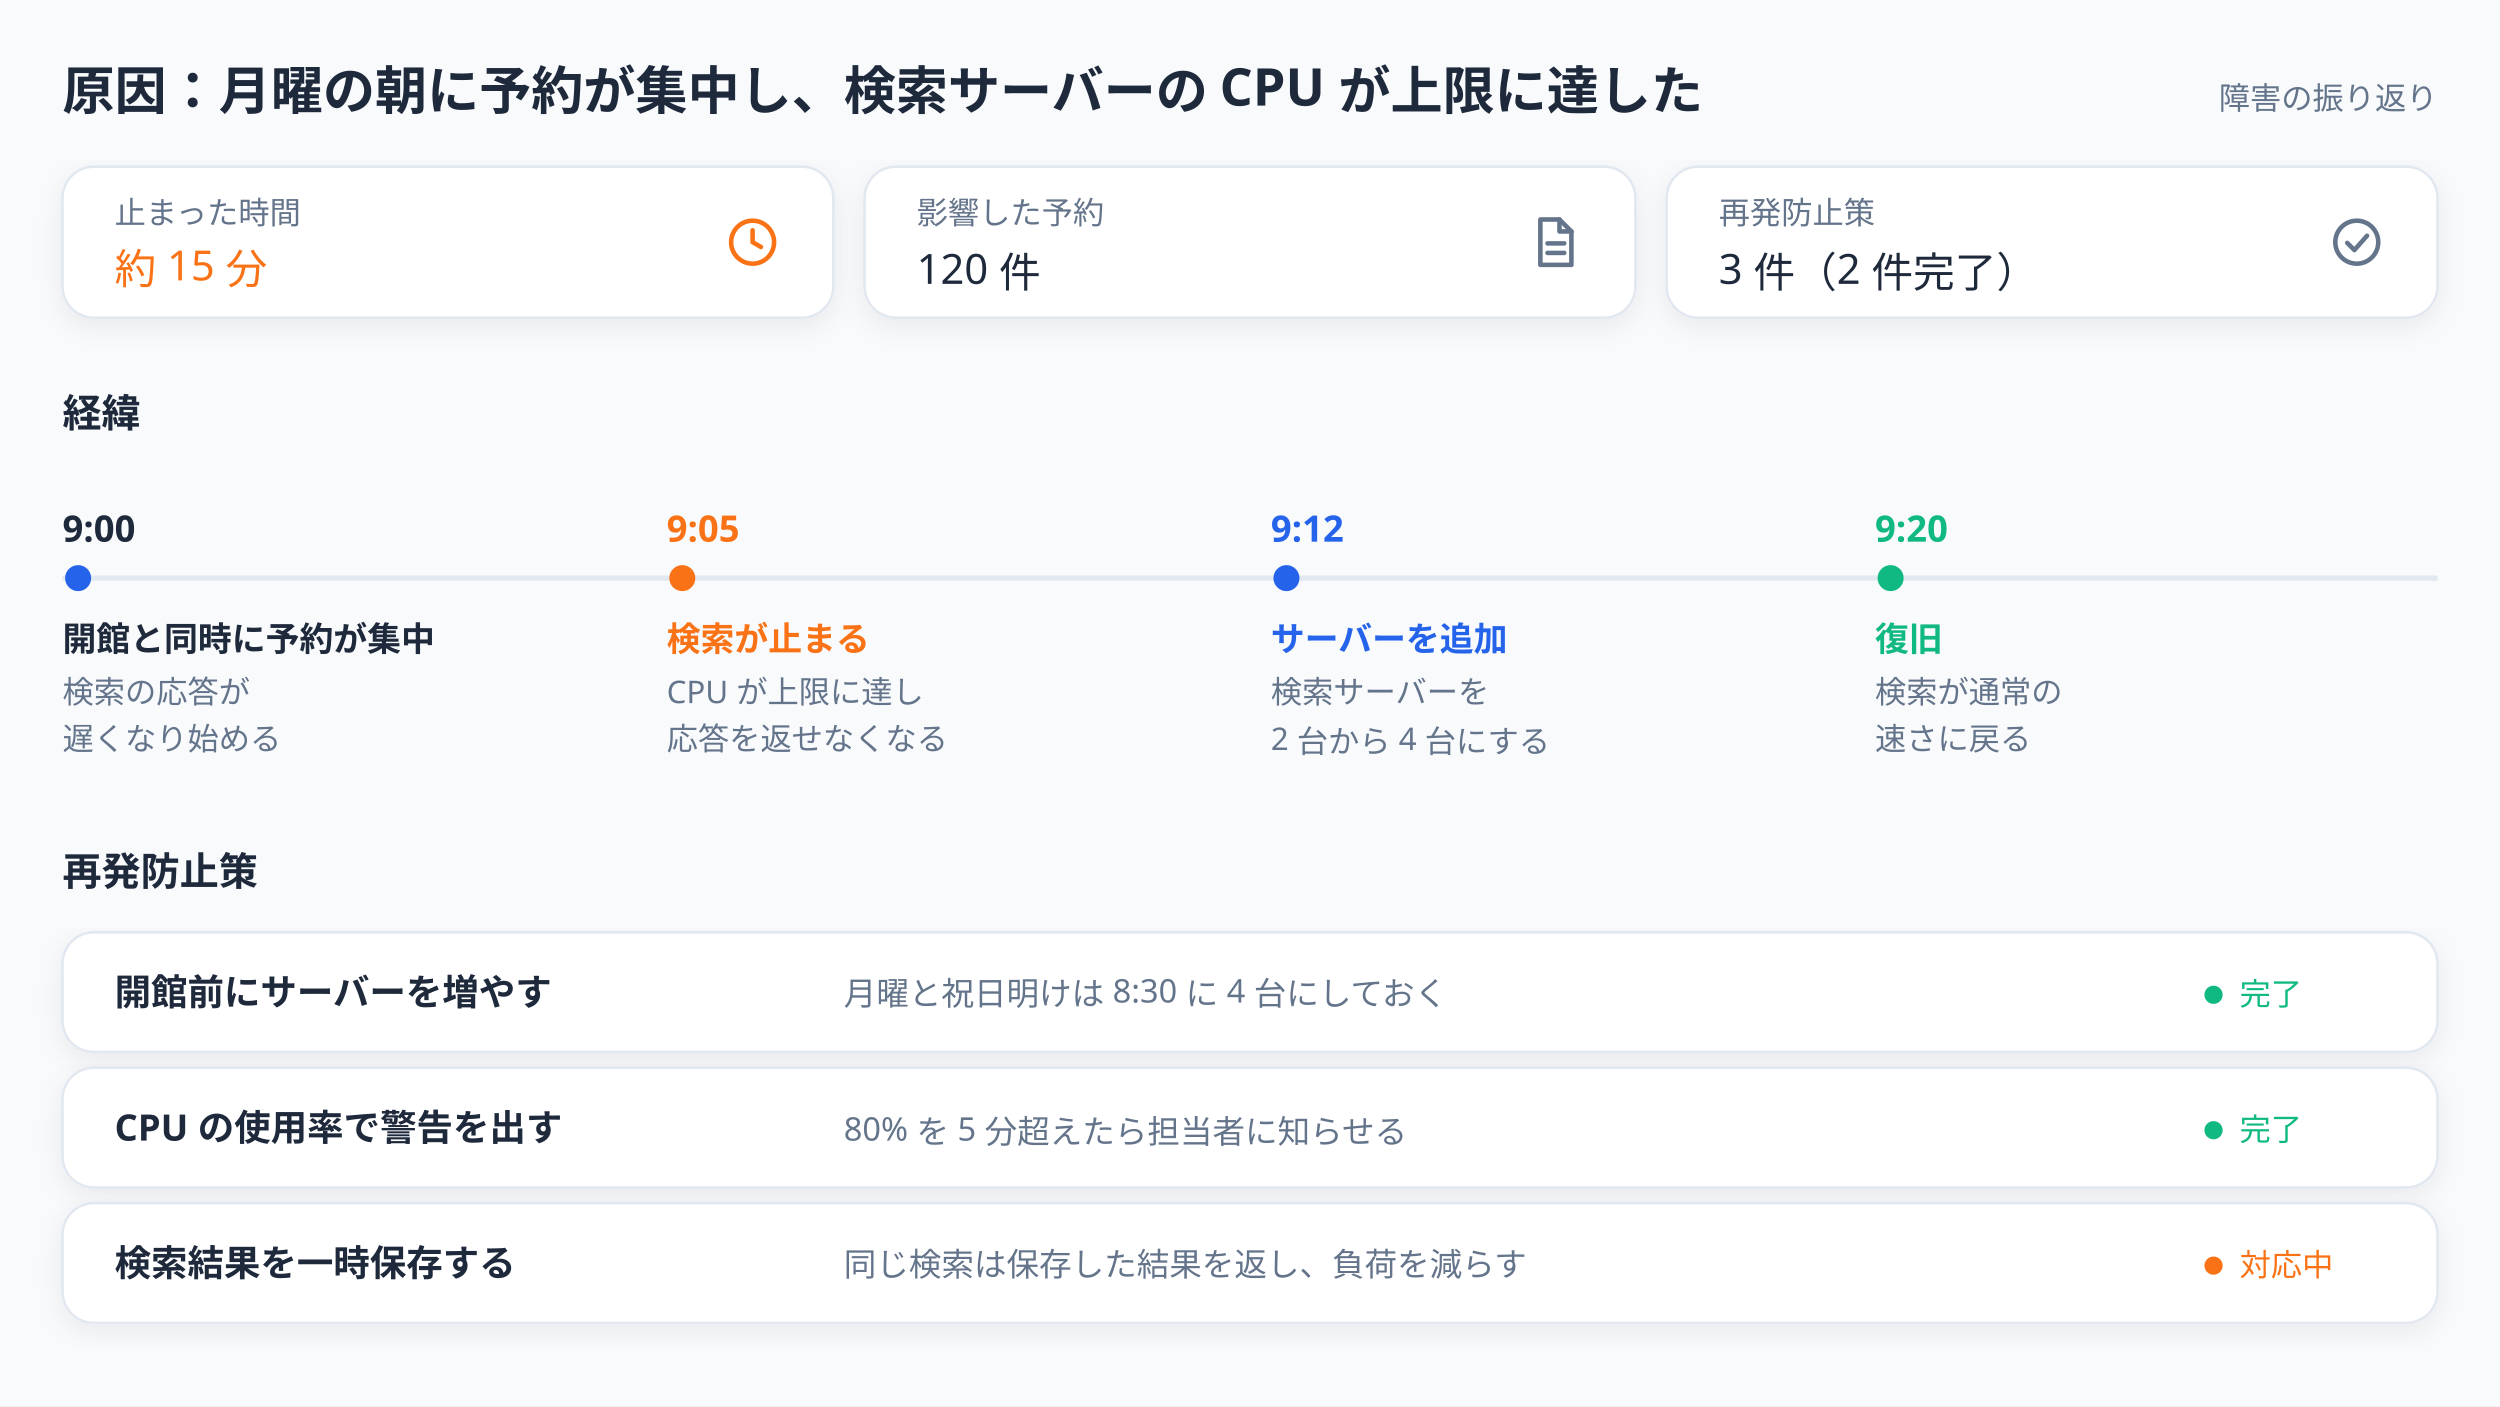
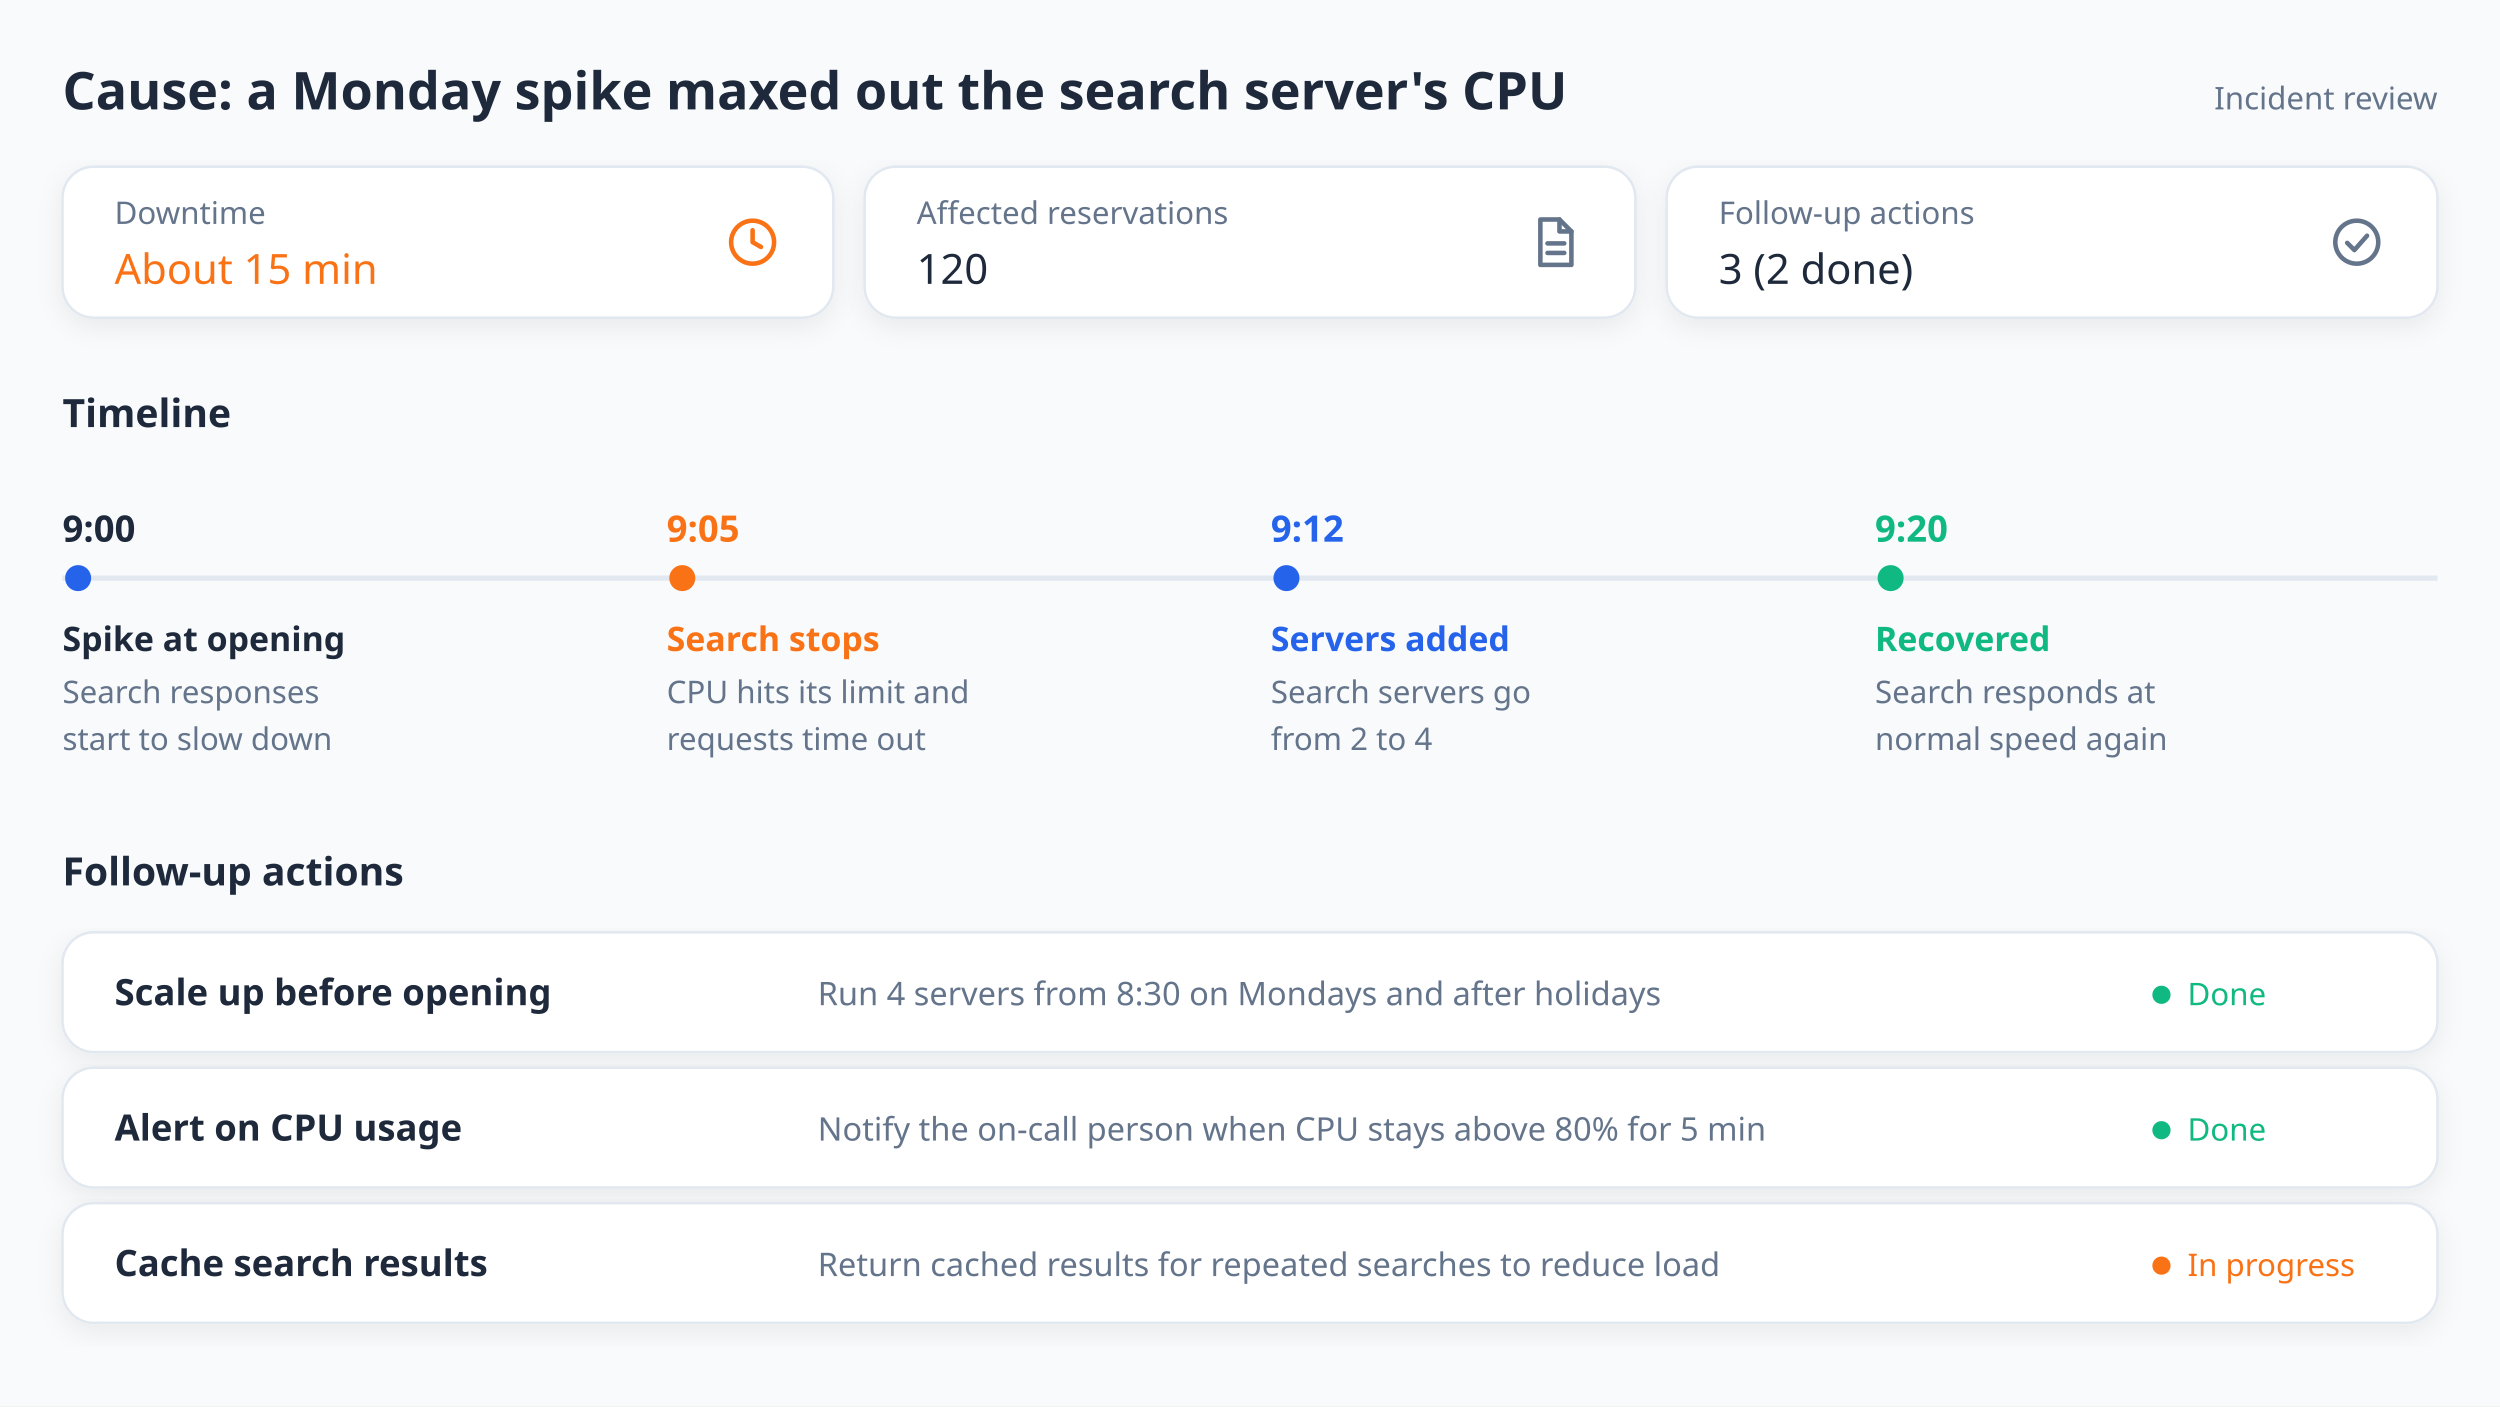
- <svg xmlns="http://www.w3.org/2000/svg" width="960" height="540" viewBox="0 0 960 540" font-family="'Hiragino Sans', 'Yu Gothic UI', 'Noto Sans JP', system-ui, sans-serif" role="img" aria-label="月曜の朝に予約システムの検索が止まった障害の経緯と再発防止策">
+ <svg xmlns="http://www.w3.org/2000/svg" width="960" height="540" viewBox="0 0 960 540" font-family="'Hiragino Sans', 'Yu Gothic UI', 'Noto Sans JP', system-ui, sans-serif" role="img" aria-label="Timeline and follow-up actions for a search outage on a Monday morning">
  <defs>
    <filter id="sh" x="-10%" y="-10%" width="120%" height="130%">
      <feDropShadow dx="0" dy="3" stdDeviation="5" flood-color="#0F172A" flood-opacity="0.07" />
    </filter>
  </defs>
  <rect width="960" height="540" fill="#F8FAFC" />
-   <text x="24.0" y="42.0" font-size="20" font-weight="600" fill="#1E293B" text-anchor="start">原因：月曜の朝に予約が集中し、検索サーバーの CPU が上限に達した</text>
-   <text x="936.0" y="42.0" font-size="12" font-weight="400" fill="#64748B" text-anchor="end">障害の振り返り</text>
+   <text x="24.0" y="42.0" font-size="20" font-weight="600" fill="#1E293B" text-anchor="start">Cause: a Monday spike maxed out the search server's CPU</text>
+   <text x="936.0" y="42.0" font-size="12" font-weight="400" fill="#64748B" text-anchor="end">Incident review</text>
  <rect x="24.0" y="64.0" width="296.0" height="58.0" rx="12" fill="#FFFFFF" stroke="#E2E8F0" stroke-width="1" filter="url(#sh)" />
-   <text x="44.0" y="86.0" font-size="12" font-weight="400" fill="#64748B" text-anchor="start">止まった時間</text>
-   <text x="44.0" y="109.0" font-size="16" font-weight="500" fill="#F97316" text-anchor="start">約 15 分</text>
+   <text x="44.0" y="86.0" font-size="12" font-weight="400" fill="#64748B" text-anchor="start">Downtime</text>
+   <text x="44.0" y="109.0" font-size="16" font-weight="500" fill="#F97316" text-anchor="start">About 15 min</text>
  <g transform="translate(278.0,82.0) scale(0.9167)" fill="none" stroke="#F97316" stroke-width="1.91" stroke-linecap="round" stroke-linejoin="round">
    <circle cx="12" cy="12" r="9" />
    <path d="M12,7 V12 L15.5,14" />
  </g>
  <rect x="332.0" y="64.0" width="296.0" height="58.0" rx="12" fill="#FFFFFF" stroke="#E2E8F0" stroke-width="1" filter="url(#sh)" />
-   <text x="352.0" y="86.0" font-size="12" font-weight="400" fill="#64748B" text-anchor="start">影響した予約</text>
-   <text x="352.0" y="109.0" font-size="16" font-weight="500" fill="#1E293B" text-anchor="start">120 件</text>
+   <text x="352.0" y="86.0" font-size="12" font-weight="400" fill="#64748B" text-anchor="start">Affected reservations</text>
+   <text x="352.0" y="109.0" font-size="16" font-weight="500" fill="#1E293B" text-anchor="start">120</text>
  <g transform="translate(586.0,82.0) scale(0.9167)" fill="none" stroke="#64748B" stroke-width="1.91" stroke-linecap="round" stroke-linejoin="round">
    <path d="M6,2.5 H14 L19,7.5 V21.5 H6 Z" />
    <path d="M14,2.5 V7.5 H19 M9,12.5 H16 M9,16.5 H16" />
  </g>
  <rect x="640.0" y="64.0" width="296.0" height="58.0" rx="12" fill="#FFFFFF" stroke="#E2E8F0" stroke-width="1" filter="url(#sh)" />
-   <text x="660.0" y="86.0" font-size="12" font-weight="400" fill="#64748B" text-anchor="start">再発防止策</text>
-   <text x="660.0" y="109.0" font-size="16" font-weight="500" fill="#1E293B" text-anchor="start">3 件（2 件完了）</text>
+   <text x="660.0" y="86.0" font-size="12" font-weight="400" fill="#64748B" text-anchor="start">Follow-up actions</text>
+   <text x="660.0" y="109.0" font-size="16" font-weight="500" fill="#1E293B" text-anchor="start">3 (2 done)</text>
  <g transform="translate(894.0,82.0) scale(0.9167)" fill="none" stroke="#64748B" stroke-width="1.91" stroke-linecap="round" stroke-linejoin="round">
    <circle cx="12" cy="12" r="9" />
    <path d="M8,12.3 L11,15.3 L16.3,9.3" />
  </g>
-   <text x="24.0" y="164.0" font-size="15" font-weight="600" fill="#1E293B" text-anchor="start">経緯</text>
+   <text x="24.0" y="164.0" font-size="15" font-weight="600" fill="#1E293B" text-anchor="start">Timeline</text>
  <line x1="24.0" y1="222.0" x2="936.0" y2="222.0" stroke="#E2E8F0" stroke-width="2" />
  <circle cx="30.0" cy="222.0" r="5" fill="#2563EB" />
  <text x="24.0" y="208.0" font-size="14" font-weight="600" fill="#1E293B" text-anchor="start">9:00</text>
-   <text x="24.0" y="250.0" font-size="13" font-weight="600" fill="#1E293B" text-anchor="start">開館と同時に予約が集中</text>
-   <text x="24.0" y="270.0" font-size="12" font-weight="400" fill="#64748B" text-anchor="start">検索の応答が</text>
-   <text x="24.0" y="288.0" font-size="12" font-weight="400" fill="#64748B" text-anchor="start">遅くなり始める</text>
+   <text x="24.0" y="250.0" font-size="13" font-weight="600" fill="#1E293B" text-anchor="start">Spike at opening</text>
+   <text x="24.0" y="270.0" font-size="12" font-weight="400" fill="#64748B" text-anchor="start">Search responses</text>
+   <text x="24.0" y="288.0" font-size="12" font-weight="400" fill="#64748B" text-anchor="start">start to slow down</text>
  <circle cx="262.0" cy="222.0" r="5" fill="#F97316" />
  <text x="256.0" y="208.0" font-size="14" font-weight="600" fill="#F97316" text-anchor="start">9:05</text>
-   <text x="256.0" y="250.0" font-size="13" font-weight="600" fill="#F97316" text-anchor="start">検索が止まる</text>
-   <text x="256.0" y="270.0" font-size="12" font-weight="400" fill="#64748B" text-anchor="start">CPU が上限に達し</text>
-   <text x="256.0" y="288.0" font-size="12" font-weight="400" fill="#64748B" text-anchor="start">応答を返せなくなる</text>
+   <text x="256.0" y="250.0" font-size="13" font-weight="600" fill="#F97316" text-anchor="start">Search stops</text>
+   <text x="256.0" y="270.0" font-size="12" font-weight="400" fill="#64748B" text-anchor="start">CPU hits its limit and</text>
+   <text x="256.0" y="288.0" font-size="12" font-weight="400" fill="#64748B" text-anchor="start">requests time out</text>
  <circle cx="494.0" cy="222.0" r="5" fill="#2563EB" />
  <text x="488.0" y="208.0" font-size="14" font-weight="600" fill="#2563EB" text-anchor="start">9:12</text>
-   <text x="488.0" y="250.0" font-size="13" font-weight="600" fill="#2563EB" text-anchor="start">サーバーを追加</text>
-   <text x="488.0" y="270.0" font-size="12" font-weight="400" fill="#64748B" text-anchor="start">検索サーバーを</text>
-   <text x="488.0" y="288.0" font-size="12" font-weight="400" fill="#64748B" text-anchor="start">2 台から 4 台にする</text>
+   <text x="488.0" y="250.0" font-size="13" font-weight="600" fill="#2563EB" text-anchor="start">Servers added</text>
+   <text x="488.0" y="270.0" font-size="12" font-weight="400" fill="#64748B" text-anchor="start">Search servers go</text>
+   <text x="488.0" y="288.0" font-size="12" font-weight="400" fill="#64748B" text-anchor="start">from 2 to 4</text>
  <circle cx="726.0" cy="222.0" r="5" fill="#10B981" />
  <text x="720.0" y="208.0" font-size="14" font-weight="600" fill="#10B981" text-anchor="start">9:20</text>
-   <text x="720.0" y="250.0" font-size="13" font-weight="600" fill="#10B981" text-anchor="start">復旧</text>
-   <text x="720.0" y="270.0" font-size="12" font-weight="400" fill="#64748B" text-anchor="start">検索が通常の</text>
-   <text x="720.0" y="288.0" font-size="12" font-weight="400" fill="#64748B" text-anchor="start">速さに戻る</text>
-   <text x="24.0" y="340.0" font-size="15" font-weight="600" fill="#1E293B" text-anchor="start">再発防止策</text>
+   <text x="720.0" y="250.0" font-size="13" font-weight="600" fill="#10B981" text-anchor="start">Recovered</text>
+   <text x="720.0" y="270.0" font-size="12" font-weight="400" fill="#64748B" text-anchor="start">Search responds at</text>
+   <text x="720.0" y="288.0" font-size="12" font-weight="400" fill="#64748B" text-anchor="start">normal speed again</text>
+   <text x="24.0" y="340.0" font-size="15" font-weight="600" fill="#1E293B" text-anchor="start">Follow-up actions</text>
  <rect x="24.0" y="358.0" width="912.0" height="46.0" rx="12" fill="#FFFFFF" stroke="#E2E8F0" stroke-width="1" filter="url(#sh)" />
-   <text x="44.0" y="386.0" font-size="14" font-weight="600" fill="#1E293B" text-anchor="start">開館前にサーバーを増やす</text>
-   <text x="324.0" y="386.0" font-size="12.5" font-weight="400" fill="#64748B" text-anchor="start">月曜と祝日明けは 8:30 に 4 台にしておく</text>
-   <circle cx="850.0" cy="382.0" r="3.5" fill="#10B981" />
-   <text x="860.0" y="386.0" font-size="12" font-weight="500" fill="#10B981" text-anchor="start">完了</text>
+   <text x="44.0" y="386.0" font-size="14" font-weight="600" fill="#1E293B" text-anchor="start">Scale up before opening</text>
+   <text x="314.0" y="386.0" font-size="12.5" font-weight="400" fill="#64748B" text-anchor="start">Run 4 servers from 8:30 on Mondays and after holidays</text>
+   <circle cx="830.0" cy="382.0" r="3.5" fill="#10B981" />
+   <text x="840.0" y="386.0" font-size="12" font-weight="500" fill="#10B981" text-anchor="start">Done</text>
  <rect x="24.0" y="410.0" width="912.0" height="46.0" rx="12" fill="#FFFFFF" stroke="#E2E8F0" stroke-width="1" filter="url(#sh)" />
-   <text x="44.0" y="438.0" font-size="14" font-weight="600" fill="#1E293B" text-anchor="start">CPU の使用率で警告を出す</text>
-   <text x="324.0" y="438.0" font-size="12.5" font-weight="400" fill="#64748B" text-anchor="start">80% を 5 分超えたら担当者に知らせる</text>
-   <circle cx="850.0" cy="434.0" r="3.5" fill="#10B981" />
-   <text x="860.0" y="438.0" font-size="12" font-weight="500" fill="#10B981" text-anchor="start">完了</text>
+   <text x="44.0" y="438.0" font-size="14" font-weight="600" fill="#1E293B" text-anchor="start">Alert on CPU usage</text>
+   <text x="314.0" y="438.0" font-size="12.5" font-weight="400" fill="#64748B" text-anchor="start">Notify the on-call person when CPU stays above 80% for 5 min</text>
+   <circle cx="830.0" cy="434.0" r="3.5" fill="#10B981" />
+   <text x="840.0" y="438.0" font-size="12" font-weight="500" fill="#10B981" text-anchor="start">Done</text>
  <rect x="24.0" y="462.0" width="912.0" height="46.0" rx="12" fill="#FFFFFF" stroke="#E2E8F0" stroke-width="1" filter="url(#sh)" />
-   <text x="44.0" y="490.0" font-size="14" font-weight="600" fill="#1E293B" text-anchor="start">検索結果を一時保存する</text>
-   <text x="324.0" y="490.0" font-size="12.5" font-weight="400" fill="#64748B" text-anchor="start">同じ検索は保存した結果を返し、負荷を減らす</text>
-   <circle cx="850.0" cy="486.0" r="3.5" fill="#F97316" />
-   <text x="860.0" y="490.0" font-size="12" font-weight="500" fill="#F97316" text-anchor="start">対応中</text>
+   <text x="44.0" y="490.0" font-size="14" font-weight="600" fill="#1E293B" text-anchor="start">Cache search results</text>
+   <text x="314.0" y="490.0" font-size="12.5" font-weight="400" fill="#64748B" text-anchor="start">Return cached results for repeated searches to reduce load</text>
+   <circle cx="830.0" cy="486.0" r="3.5" fill="#F97316" />
+   <text x="840.0" y="490.0" font-size="12" font-weight="500" fill="#F97316" text-anchor="start">In progress</text>
</svg>
